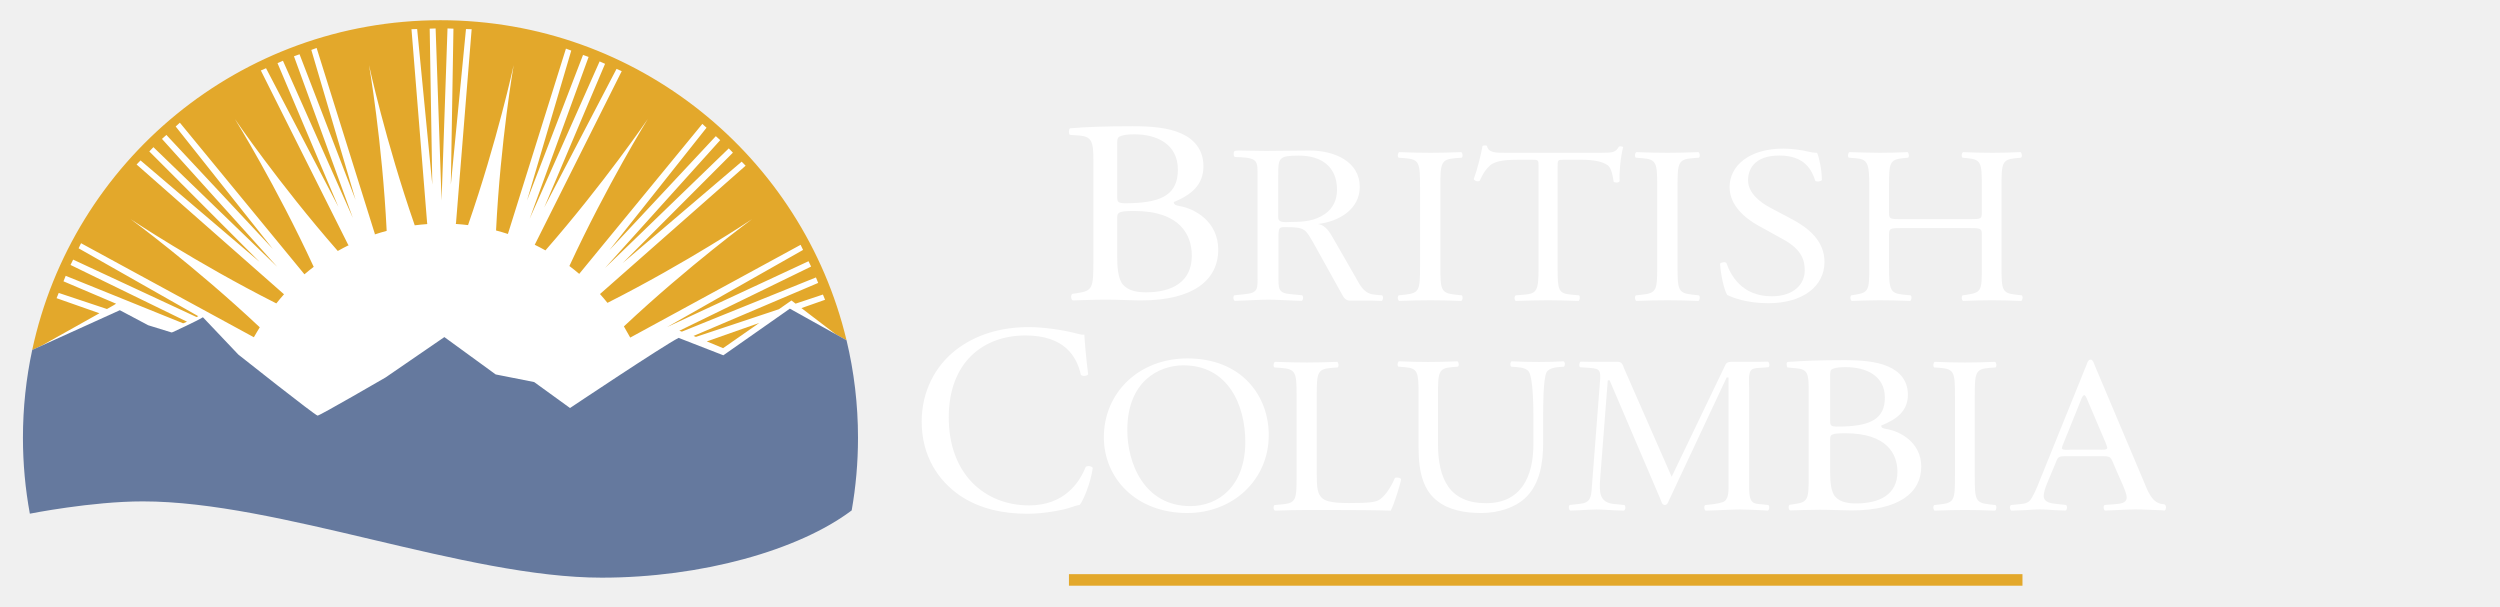
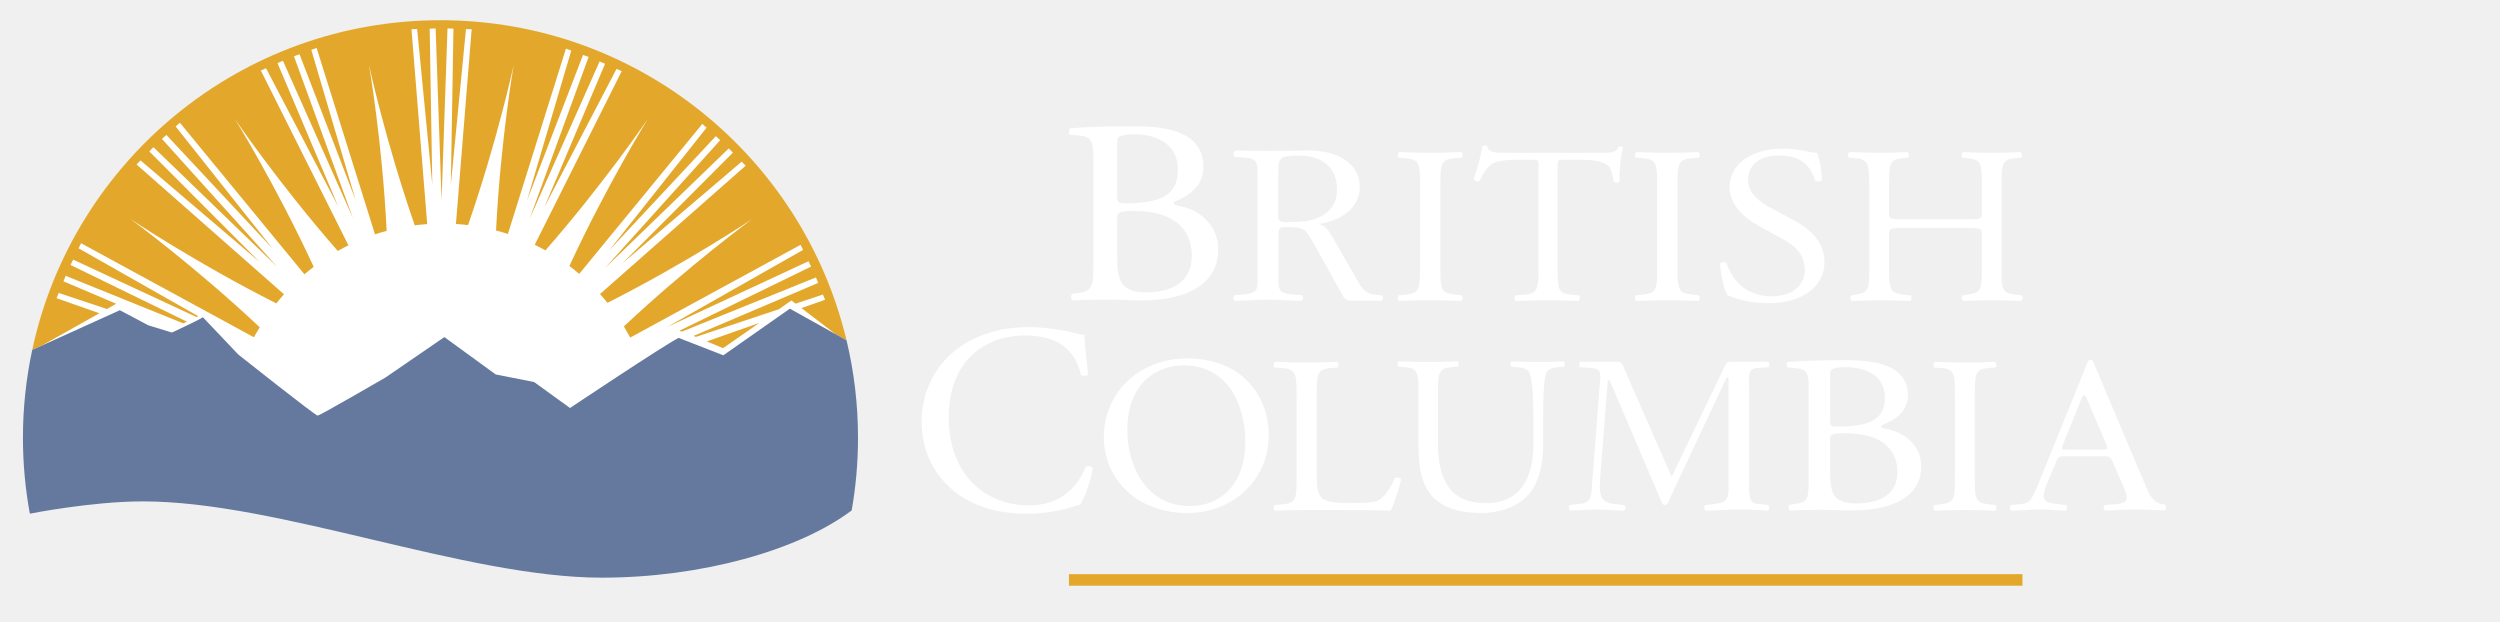
- <svg xmlns="http://www.w3.org/2000/svg" width="100%" height="100%" viewBox="0 0 825 200" version="1.1" xml:space="preserve" style="fill-rule:evenodd;clip-rule:evenodd;stroke-linejoin:round;stroke-miterlimit:1.414;">
+ <svg xmlns="http://www.w3.org/2000/svg" width="100%" height="100%" viewBox="0 0 825 205" version="1.1" xml:space="preserve" style="fill-rule:evenodd;clip-rule:evenodd;stroke-linejoin:round;stroke-miterlimit:1.414;">
  <g id="BC-ID" transform="matrix(1,0,0,1,-62.647,-63.5055)">
    <g transform="matrix(1,0,0,1,109.59,96.7796)">
      <path d="M0,129.539C44.702,129.539 106.539,154.709 151.407,154.709C183.425,154.709 214.668,146.164 232.451,133.582C233.693,126.193 234.351,118.607 234.351,110.865C234.351,35.735 173.444,-25.17 98.314,-25.17C23.184,-25.17 -37.722,35.735 -37.722,110.865C-37.722,118.518 -37.08,126.018 -35.865,133.326C-30.962,132.418 -14.291,129.539 0,129.539" style="fill:white;fill-rule:nonzero;" />
    </g>
    <g>
-       <g transform="matrix(-1,-0,0,1,1145.46,182.756)">
+       <g transform="matrix(-1,0,0,1,1145.46,182.756)">
        <rect x="415.397" y="70.22" width="314.664" height="3.815" style="fill:rgb(227,168,43);" />
      </g>
      <g transform="matrix(1,0,0,1,431.322,119.662)">
        <path d="M0,28.483C0,31.591 0.191,35.992 2.012,37.892C3.833,39.877 6.708,40.308 9.582,40.308C18.108,40.308 24.623,36.857 24.623,28.225C24.623,21.406 20.791,13.464 5.558,13.464C0.384,13.464 0,13.982 0,15.708L0,28.483ZM0,8.457C0,10.876 0.096,11.047 4.982,10.876C14.754,10.529 20.025,7.939 20.025,-0.174C20.025,-8.633 13.029,-11.827 5.75,-11.827C3.641,-11.827 2.203,-11.654 1.342,-11.309C0.384,-11.05 0,-10.617 0,-9.066L0,8.457ZM-7.856,-3.022C-7.856,-9.409 -8.307,-11.101 -12.618,-11.448L-15.617,-11.654C-16.105,-12.042 -15.967,-13.772 -15.521,-13.812C-10.35,-14.273 -3.832,-14.502 5.078,-14.502C11.114,-14.502 16.863,-14.071 21.176,-12.086C25.295,-10.273 28.457,-6.821 28.457,-1.297C28.457,4.919 24.432,8.113 18.684,10.529C18.684,11.392 19.451,11.652 20.504,11.823C25.678,12.688 33.342,17.003 33.342,26.239C33.342,36.252 25.104,42.985 7.856,42.985C5.078,42.985 0.384,42.725 -3.641,42.725C-7.856,42.725 -11.113,42.9 -14.659,42.985C-15.234,42.725 -15.426,41.345 -14.851,40.826L-13.125,40.567C-8.049,39.79 -7.856,38.841 -7.856,29.778L-7.856,-3.022Z" style="fill:white;fill-rule:nonzero;" />
      </g>
      <g transform="matrix(1,0,0,1,531.258,151.384)">
        <path d="M0,-26.248C0,-34.063 -0.164,-35.316 -4.992,-35.684L-7.039,-35.832C-7.531,-36.127 -7.365,-37.455 -6.875,-37.676C-2.783,-37.529 0,-37.455 3.436,-37.455C6.711,-37.455 9.492,-37.529 13.584,-37.676C14.076,-37.455 14.238,-36.127 13.748,-35.832L11.703,-35.684C6.873,-35.316 6.711,-34.063 6.711,-26.248L6.711,0.001C6.711,7.815 6.873,8.848 11.703,9.365L13.748,9.585C14.238,9.88 14.076,11.206 13.584,11.428C9.492,11.28 6.711,11.206 3.436,11.206C0,11.206 -2.783,11.28 -6.875,11.428C-7.365,11.206 -7.531,10.027 -7.039,9.585L-4.992,9.365C-0.164,8.848 0,7.815 0,0.001L0,-26.248Z" style="fill:white;fill-rule:nonzero;" />
      </g>
      <g transform="matrix(1,0,0,1,576.66,122.703)">
        <path d="M0,28.829C0,36.57 0.152,37.676 4.602,38.045L7.055,38.266C7.514,38.56 7.361,39.886 6.902,40.109C2.531,39.961 -0.076,39.886 -3.145,39.886C-6.211,39.886 -8.895,39.961 -13.801,40.109C-14.262,39.886 -14.416,38.635 -13.801,38.266L-11.041,38.045C-6.67,37.676 -6.289,36.57 -6.289,28.829L-6.289,-4.13C-6.289,-6.415 -6.289,-6.487 -8.588,-6.487L-12.805,-6.487C-16.102,-6.487 -20.318,-6.34 -22.236,-4.645C-24.076,-3.023 -24.844,-1.4 -25.686,0.442C-26.301,0.885 -27.373,0.516 -27.68,-0.074C-26.455,-3.391 -25.303,-8.11 -24.768,-11.059C-24.535,-11.206 -23.539,-11.28 -23.311,-11.059C-22.85,-8.701 -20.318,-8.774 -16.791,-8.774L14.262,-8.774C18.402,-8.774 19.092,-8.921 20.242,-10.838C20.627,-10.985 21.471,-10.911 21.623,-10.618C20.779,-7.593 20.242,-1.622 20.473,0.59C20.166,1.18 18.863,1.18 18.48,0.738C18.25,-1.107 17.713,-3.834 16.562,-4.645C14.799,-5.9 11.887,-6.487 7.668,-6.487L2.225,-6.487C-0.076,-6.487 0,-6.415 0,-3.982L0,28.829Z" style="fill:white;fill-rule:nonzero;" />
      </g>
      <g transform="matrix(1,0,0,1,609.525,151.384)">
        <path d="M0,-26.248C0,-34.063 -0.164,-35.316 -4.992,-35.684L-7.039,-35.832C-7.529,-36.127 -7.365,-37.455 -6.875,-37.676C-2.783,-37.529 0,-37.455 3.438,-37.455C6.711,-37.455 9.492,-37.529 13.584,-37.676C14.076,-37.455 14.24,-36.127 13.75,-35.832L11.701,-35.684C6.873,-35.316 6.711,-34.063 6.711,-26.248L6.711,0.001C6.711,7.815 6.873,8.848 11.701,9.365L13.75,9.585C14.24,9.88 14.076,11.206 13.584,11.428C9.492,11.28 6.711,11.206 3.438,11.206C0,11.206 -2.783,11.28 -6.875,11.428C-7.365,11.206 -7.529,10.027 -7.039,9.585L-4.992,9.365C-0.164,8.848 0,7.815 0,0.001L0,-26.248Z" style="fill:white;fill-rule:nonzero;" />
      </g>
      <g transform="matrix(1,0,0,1,646.199,112.546)">
        <path d="M0,51.021C-7.309,51.021 -11.92,49.104 -13.572,48.294C-14.617,46.671 -15.748,41.437 -15.922,37.971C-15.486,37.455 -14.182,37.308 -13.834,37.75C-12.527,41.51 -8.961,48.734 1.131,48.734C8.439,48.734 12.006,44.68 12.006,40.256C12.006,37.013 11.223,33.4 4.871,29.934L-3.393,25.362C-7.742,22.93 -12.789,18.727 -12.789,12.682C-12.789,5.677 -6.352,0 4.959,0C7.654,0 10.787,0.442 13.049,0.958C14.18,1.253 15.398,1.4 16.094,1.4C16.877,3.172 17.662,7.3 17.662,10.396C17.312,10.839 15.92,11.059 15.486,10.617C14.355,7.079 12.006,2.286 3.654,2.286C-4.873,2.286 -6.699,7.079 -6.699,10.469C-6.699,14.746 -2.523,17.844 0.695,19.539L7.654,23.225C13.137,26.1 18.531,30.376 18.531,37.381C18.531,45.491 11.311,51.021 0,51.021" style="fill:white;fill-rule:nonzero;" />
      </g>
      <g transform="matrix(1,0,0,1,689.988,137.744)">
        <path d="M0,1.032C-3.807,1.032 -3.965,1.179 -3.965,3.391L-3.965,13.788C-3.965,21.529 -3.568,22.562 0.875,23.005L3.174,23.225C3.65,23.52 3.492,24.845 3.016,25.068C-1.268,24.92 -3.965,24.845 -7.061,24.845C-10.473,24.845 -13.17,24.993 -16.264,25.068C-16.738,24.845 -16.898,23.667 -16.422,23.225L-15.074,23.005C-10.629,22.267 -10.473,21.529 -10.473,13.788L-10.473,-12.755C-10.473,-20.497 -11.025,-21.749 -15.152,-22.044L-17.215,-22.192C-17.691,-22.487 -17.533,-23.815 -17.057,-24.036C-13.17,-23.962 -10.473,-23.815 -7.061,-23.815C-3.965,-23.815 -1.268,-23.889 2.143,-24.036C2.619,-23.815 2.777,-22.487 2.303,-22.192L0.793,-22.044C-3.807,-21.602 -3.965,-20.497 -3.965,-12.755L-3.965,-4.277C-3.965,-1.992 -3.807,-1.917 0,-1.917L22.691,-1.917C26.5,-1.917 26.658,-1.992 26.658,-4.277L26.658,-12.755C26.658,-20.497 26.5,-21.602 21.82,-22.044L20.312,-22.192C19.836,-22.487 19.994,-23.815 20.471,-24.036C24.121,-23.889 26.818,-23.815 30.07,-23.815C33.164,-23.815 35.861,-23.889 39.432,-24.036C39.908,-23.815 40.066,-22.487 39.59,-22.192L37.926,-22.044C33.324,-21.602 33.164,-20.497 33.164,-12.755L33.164,13.788C33.164,21.529 33.324,22.488 37.926,23.005L39.83,23.225C40.305,23.52 40.146,24.845 39.672,25.068C35.861,24.92 33.164,24.845 30.07,24.845C26.818,24.845 23.961,24.92 20.471,25.068C19.994,24.845 19.836,23.667 20.312,23.225L21.82,23.005C26.658,22.267 26.658,21.529 26.658,13.788L26.658,3.391C26.658,1.179 26.5,1.032 22.691,1.032L0,1.032Z" style="fill:white;fill-rule:nonzero;" />
      </g>
      <g transform="matrix(1,0,0,1,378.059,225.481)">
        <path d="M0,-46.469C6.521,-51.542 14.829,-54.034 24.12,-54.034C28.943,-54.034 35.731,-53.056 39.931,-51.898C41.003,-51.631 41.628,-51.452 42.432,-51.542C42.521,-49.494 42.968,-43.888 43.682,-38.457C43.236,-37.834 41.896,-37.744 41.271,-38.278C39.931,-44.331 35.911,-51.276 22.958,-51.276C9.29,-51.276 -2.323,-42.64 -2.323,-24.214C-2.323,-5.521 9.558,4.806 24.208,4.806C35.731,4.806 40.824,-2.672 42.878,-7.925C43.504,-8.368 44.845,-8.192 45.201,-7.568C44.577,-2.939 42.253,2.935 40.913,4.628C39.841,4.806 38.77,5.162 37.787,5.516C35.821,6.231 29.39,7.565 23.672,7.565C15.633,7.565 7.951,5.964 1.429,1.6C-5.718,-3.296 -11.256,-11.394 -11.256,-22.877C-11.256,-32.76 -6.789,-41.216 0,-46.469" style="fill:white;fill-rule:nonzero;" />
      </g>
      <g transform="matrix(1,0,0,1,473.596,205.226)">
        <path d="M0,4.129C0,-8.037 -5.65,-21.161 -20.437,-21.161C-28.488,-21.161 -38.938,-15.926 -38.938,0.222C-38.938,11.133 -33.365,25.29 -18.115,25.29C-8.824,25.29 0,18.654 0,4.129M-46.681,2.58C-46.681,-12.166 -35.068,-23.446 -19.12,-23.446C-1.238,-23.446 7.742,-11.134 7.742,1.843C7.742,16.737 -4.18,27.575 -19.12,27.575C-36.306,27.575 -46.681,15.851 -46.681,2.58" style="fill:white;fill-rule:nonzero;" />
      </g>
      <g transform="matrix(1,0,0,1,568.678,214.072)">
        <path d="M0,-12.606C0,-17.177 -0.156,-25.658 -1.486,-27.868C-2.033,-28.753 -3.439,-29.27 -5.393,-29.418L-7.346,-29.565C-7.814,-30.081 -7.66,-31.039 -7.191,-31.335C-4.221,-31.188 -1.328,-31.113 1.719,-31.113C5.002,-31.113 7.113,-31.188 9.926,-31.333C10.551,-30.964 10.473,-30.007 10.082,-29.565L8.205,-29.418C6.252,-29.27 4.766,-28.606 4.299,-27.647C3.205,-25.215 3.205,-16.735 3.205,-12.606L3.205,-4.275C3.205,2.141 2.109,8.923 -2.266,13.346C-5.627,16.812 -11.41,18.729 -17.193,18.729C-22.586,18.729 -27.979,17.77 -31.809,14.674C-35.951,11.431 -37.904,6.048 -37.904,-2.725L-37.904,-20.127C-37.904,-27.794 -38.061,-29.048 -42.592,-29.418L-44.547,-29.565C-45.016,-29.86 -44.861,-31.112 -44.393,-31.335C-40.482,-31.188 -37.826,-31.113 -34.699,-31.113C-31.496,-31.113 -28.916,-31.188 -25.088,-31.333C-24.619,-31.112 -24.461,-29.86 -24.93,-29.565L-26.807,-29.418C-31.34,-29.048 -31.496,-27.794 -31.496,-20.127L-31.496,-4.201C-31.496,7.669 -27.588,15.486 -15.631,15.486C-4.299,15.486 0,7.079 0,-4.126L0,-12.606Z" style="fill:white;fill-rule:nonzero;" />
      </g>
      <g transform="matrix(1,0,0,1,666.6,194.862)">
        <path d="M0,24.575C0,27.256 0.172,31.053 1.812,32.692C3.455,34.405 6.047,34.777 8.637,34.777C16.326,34.777 22.199,31.798 22.199,24.351C22.199,18.468 18.744,11.619 5.01,11.619C0.344,11.619 0,12.063 0,13.554L0,24.575ZM0,7.297C0,9.384 0.086,9.532 4.49,9.384C13.303,9.086 18.053,6.852 18.053,-0.149C18.053,-7.447 11.748,-10.203 5.182,-10.203C3.281,-10.203 1.986,-10.054 1.209,-9.755C0.344,-9.532 0,-9.16 0,-7.82L0,7.297ZM-7.084,-2.606C-7.084,-8.117 -7.43,-9.532 -11.316,-9.829L-14.082,-10.098C-14.396,-10.382 -14.564,-11.874 -13.996,-11.916C-9.33,-12.265 -3.457,-12.51 4.578,-12.51C10.02,-12.51 15.201,-12.138 19.09,-10.427C22.805,-8.862 25.654,-5.883 25.654,-1.116C25.654,4.244 22.025,7.001 16.844,9.086C16.844,9.831 17.533,10.054 18.484,10.203C23.15,10.947 30.061,14.672 30.061,22.638C30.061,31.276 22.631,37.085 7.082,37.085C4.578,37.085 0.344,36.862 -3.283,36.862C-7.084,36.862 -10.021,37.01 -13.217,37.085C-13.736,36.862 -13.91,35.671 -13.391,35.225L-11.836,35.001C-7.256,34.331 -7.084,33.511 -7.084,25.693L-7.084,-2.606Z" style="fill:white;fill-rule:nonzero;" />
      </g>
      <g transform="matrix(1,0,0,1,488.92,139.247)">
        <path d="M0,-2.505C-1.486,-2.505 -4.457,-1.952 -4.457,-3.925L-4.457,-18.068C-4.457,-23.597 -4.281,-24.388 2.359,-24.388C10.135,-24.388 14.941,-20.439 14.941,-13.171C14.941,-10.01 13.805,-7.087 10.922,-5.112C7.602,-2.82 4.018,-2.505 0,-2.505M29.828,21.723L27.781,21.546C27.367,21.502 27,21.45 26.65,21.392C23.656,20.862 22.457,18.196 21.047,15.722L13.971,3.397C12.748,1.343 11.438,-1.422 8.641,-1.816C15.893,-2.686 22.447,-6.872 22.447,-14.061C22.447,-22.358 14.232,-26.07 5.932,-26.07C0.951,-26.07 -3.588,-25.935 -8.656,-25.935C-11.451,-25.935 -14.777,-26.07 -17.572,-26.07C-19.125,-26.07 -19.145,-25.754 -19.145,-24.885C-19.145,-23.603 -18.604,-23.962 -16.959,-23.869C-11.055,-23.537 -11.281,-22.436 -11.281,-17.38L-11.281,14.933C-11.281,19.557 -10.881,20.938 -15.736,21.373C-15.736,21.373 -16.48,21.45 -16.902,21.495L-18.959,21.706C-19.451,22.147 -19.285,23.327 -18.795,23.548C-17.701,23.508 -15.762,23.432 -15.762,23.432C-13.074,23.352 -10.387,23.147 -7.699,23.147C-4.996,23.147 -2.41,23.355 0.248,23.433L0.248,23.435C1.191,23.465 2.188,23.498 3.279,23.537C3.771,23.316 3.936,22.137 3.443,21.695L1.373,21.499C0.951,21.454 0.225,21.389 0.225,21.389C-4.678,21.057 -4.377,19.674 -4.377,14.933L-4.377,2.766C-4.377,2.055 -4.467,0.16 -3.941,-0.394C-3.504,-0.87 -2.719,-0.79 -2.02,-0.79C4.623,-0.79 4.533,-0.157 7.68,5.373L16.242,20.778C16.941,21.964 17.465,23.464 19.215,23.464L26.652,23.464C27.59,23.494 28.576,23.525 29.664,23.565C30.154,23.344 30.318,22.164 29.828,21.723" style="fill:white;fill-rule:nonzero;" />
      </g>
      <g transform="matrix(1,0,0,1,490.523,220.737)">
        <path d="M0,-26.541C0,-34.282 -0.162,-35.464 -5.27,-35.832L-7.299,-35.979C-7.785,-36.274 -7.623,-37.6 -7.137,-37.823C-2.594,-37.675 0.162,-37.602 3.406,-37.602C6.57,-37.602 9.326,-37.675 13.383,-37.82C13.869,-37.6 14.031,-36.274 13.545,-35.979L11.598,-35.832C6.814,-35.464 6.65,-34.282 6.65,-26.541L6.65,-0.882C6.65,3.763 6.895,5.68 8.354,7.08C9.246,7.89 10.787,8.776 17.193,8.776C24.088,8.776 25.791,8.48 27.09,7.818C28.711,6.932 30.82,4.279 32.441,0.518C32.93,0.151 34.469,0.443 34.469,0.96C34.469,1.772 32.197,9.293 31.062,11.282C26.928,11.135 19.221,11.061 10.867,11.061L3.406,11.061C0,11.061 -2.594,11.135 -7.137,11.282C-7.623,11.061 -7.785,9.881 -7.299,9.439L-4.865,9.219C-0.162,8.776 0,7.743 0,0.003L0,-26.541Z" style="fill:white;fill-rule:nonzero;" />
      </g>
      <g transform="matrix(1,0,0,1,707.787,220.59)">
        <path d="M0,-26.248C0,-34.062 -0.158,-35.317 -4.855,-35.686L-6.848,-35.832C-7.324,-36.128 -7.166,-37.453 -6.686,-37.677C-2.707,-37.528 0,-37.455 3.346,-37.455C6.531,-37.455 9.238,-37.528 13.221,-37.674C13.697,-37.453 13.857,-36.128 13.379,-35.832L11.387,-35.686C6.689,-35.317 6.531,-34.062 6.531,-26.248L6.531,0.002C6.531,7.817 6.689,8.849 11.387,9.365L13.379,9.586C13.857,9.881 13.697,11.207 13.221,11.429C9.238,11.281 6.531,11.207 3.346,11.207C0,11.207 -2.707,11.281 -6.686,11.429C-7.166,11.207 -7.324,10.027 -6.848,9.586L-4.855,9.365C-0.158,8.849 0,7.817 0,0.002L0,-26.248Z" style="fill:white;fill-rule:nonzero;" />
      </g>
      <g transform="matrix(1,0,0,1,644.158,184.926)">
        <path d="M0,45.012C-0.408,44.968 -1.172,44.908 -1.172,44.908C-2.01,44.824 -2.764,44.703 -3.359,44.053C-4.393,42.955 -4.307,39.827 -4.307,38.575L-4.307,6.268C-4.307,4.859 -4.65,1.809 -3.617,0.712C-3.1,0.135 -2.025,0.038 -1.068,-0.016L-1.068,-0.02C-0.486,-0.064 -0.473,-0.066 0.037,-0.091L2.084,-0.237C2.574,-0.533 2.41,-1.859 1.92,-2.081C0.826,-2.043 -0.168,-2.057 -1.113,-2.028L-1.113,-2.024L-9.813,-2.024C-10.76,-2.024 -11.621,-2.024 -12.137,-1.007L-29.863,35.916L-45.521,0.245C-46.039,-1.007 -46.123,-2.024 -47.76,-2.024L-56.814,-2.024C-57.758,-2.053 -58.799,-2.043 -59.893,-2.081C-60.383,-1.859 -60.549,-0.533 -60.057,-0.237L-58.01,-0.091C-57.588,-0.057 -56.824,-0.005 -56.824,-0.005C-53.428,0.213 -53.217,0.972 -53.525,4.547L-56.193,39.2C-56.426,42.68 -56.617,44.519 -60.262,44.858C-60.262,44.858 -61.031,44.954 -61.455,44.999L-63.5,45.221C-63.992,45.661 -63.828,46.841 -63.336,47.062C-62.258,47.022 -60.34,46.966 -60.34,46.966C-58.492,46.875 -56.611,46.711 -54.729,46.711C-52.699,46.711 -50.666,46.903 -48.633,46.984L-48.633,46.988C-47.691,47.017 -46.695,47.05 -45.602,47.088C-45.109,46.867 -44.945,45.688 -45.438,45.246L-47.482,45.025C-48.021,44.983 -48.625,44.923 -48.625,44.923C-53.885,44.563 -53.768,40.85 -53.439,36.308L-50.943,4.079L-50.34,4.079L-33.389,43.739C-33.219,44.286 -32.961,45.225 -32.1,45.225C-31.324,45.225 -31.066,44.366 -30.809,43.816L-11.707,3.137L-11.104,3.137L-11.104,38.575C-11.104,39.983 -10.932,42.878 -12.395,43.972C-13.158,44.541 -15.645,44.883 -15.645,44.883C-15.986,44.937 -16.346,44.987 -16.754,45.03L-18.799,45.25C-19.291,45.692 -19.127,46.871 -18.635,47.093C-17.557,47.054 -15.645,46.994 -15.645,46.994C-12.871,46.917 -10.053,46.711 -7.232,46.711C-5.205,46.711 -1.234,46.904 -1.234,46.904C-0.289,46.933 0.789,47.036 1.883,47.075C2.375,46.854 2.539,45.675 2.047,45.234L0,45.012Z" style="fill:white;fill-rule:nonzero;" />
      </g>
      <g transform="matrix(1,0,0,1,755.639,202.306)">
        <path d="M0,9.582L-9.574,9.582C-9.908,9.582 -12.572,9.895 -12.572,9.114C-12.572,8.879 -12.406,8.41 -12.322,8.177L-6.576,-6.051C-6.41,-6.442 -5.828,-8.397 -5.162,-8.397C-4.662,-8.397 -3.996,-6.364 -3.83,-6.051L1.832,7.237C1.832,7.394 2.414,8.645 2.414,8.958C2.414,9.818 0.5,9.582 0,9.582M21.494,27.832L21.219,27.611C20.811,27.568 20.447,27.519 20.105,27.462C16.916,26.75 15.674,22.91 14.496,20.174L-1.912,-18.66C-2.076,-19.126 -2.4,-20.131 -3.051,-20.131C-3.945,-20.131 -4.187,-19.048 -4.432,-18.431L-20.107,20.329C-20.678,21.799 -22.139,25.36 -23.195,26.44C-24.004,27.269 -25.059,27.428 -26.182,27.544C-26.182,27.544 -27.066,27.628 -27.488,27.674L-29.416,27.87C-29.906,28.311 -29.742,29.491 -29.252,29.713C-28.158,29.674 -26.219,29.603 -26.219,29.603C-24.074,29.574 -21.93,29.303 -19.783,29.303C-17.977,29.303 -16.172,29.495 -14.369,29.575C-14.369,29.575 -12.43,29.644 -11.336,29.686C-10.846,29.463 -10.682,28.283 -11.172,27.842L-13.219,27.62C-13.625,27.578 -14.328,27.512 -14.328,27.512C-16.215,27.303 -18.564,26.966 -18.564,24.892C-18.564,23.5 -17.914,21.875 -17.428,20.637L-14.992,14.837C-13.771,12.053 -14.26,11.741 -11.012,11.741L0.037,11.741C3.936,11.741 3.365,11.741 5.074,15.689L7.672,21.565C8.078,22.573 8.809,24.274 8.809,25.36C8.809,27.303 6.686,27.431 4.703,27.599C4.703,27.599 4.045,27.654 3.475,27.698L1.506,27.841C1.016,28.282 1.18,29.462 1.672,29.684C2.764,29.644 4.703,29.565 4.703,29.565C7.014,29.481 9.34,29.303 11.57,29.303C14.416,29.303 17.262,29.496 20.105,29.577L20.105,29.574C21.039,29.603 20.25,29.636 21.33,29.675C21.82,29.453 21.984,28.273 21.494,27.832" style="fill:white;fill-rule:nonzero;" />
      </g>
    </g>
    <g transform="matrix(1,0,0,1,295.886,172.31)">
      <path d="M0,3.86L5.379,6.09L17.308,-2.23L0,3.86Z" style="fill:rgb(227,168,43);fill-rule:nonzero;" />
    </g>
    <g transform="matrix(1,0,0,1,95.4546,82.2982)">
      <path d="M0,84.581L-14.139,79.606L-13.43,77.874L2.493,83.183L2.562,83.144L4.663,81.953L5.501,81.428L-11.862,74.042L-11.128,72.226L27.626,87.9L28.904,87.37L-9.531,68.64L-8.674,66.88L32.056,85.836L32.619,85.55L-6.873,63.15L-6.062,61.468L50.967,92.499C51.434,91.636 52.412,90.063 52.914,89.217C31.232,68.831 10.309,53.525 10.309,53.525C10.309,53.525 31.826,67.935 58.382,81.332C59.259,80.237 59.979,79.358 60.916,78.319L12.264,35.487L13.57,34.146L52.837,67.613L16.458,31.182L17.82,29.772L58.664,69.245L20.644,27.046L22.098,25.735L57.238,63.363L25.165,22.951L26.546,21.695L67.658,71.727C68.721,70.81 69.604,70.12 70.716,69.268C58.28,42.356 44.699,20.464 44.699,20.464C44.699,20.464 59.154,41.742 78.657,64.026C79.848,63.355 81.056,62.712 82.29,62.107L82.083,61.973L53.271,4.472L54.984,3.719L78.855,49.457L58.772,2.05L60.563,1.255L83.646,53.153L64.201,-0.216L66.041,-0.887L84.527,47.166L69.927,-2.319L71.68,-2.965L90.9,58.411L90.863,58.573L90.911,58.554C92.189,58.125 93.489,57.747 94.796,57.391C93.333,27.911 88.972,2.693 88.972,2.693C88.972,2.693 94.372,27.689 104.054,55.56C105.402,55.394 106.759,55.253 108.127,55.161L108.084,55.097L108.252,55.097L108.156,54.956L102.982,-9.15L104.852,-9.209L109.85,42.143L108.991,-9.335L110.947,-9.401L112.909,47.365L114.869,-9.402L116.829,-9.335L115.968,42.143L120.967,-9.208L122.836,-9.15L117.662,54.956L117.565,55.097L117.593,55.097L117.579,55.117L117.664,55.117C119.002,55.201 120.329,55.335 121.646,55.493C131.315,27.649 136.706,2.693 136.706,2.693C136.706,2.693 132.358,27.835 130.888,57.261C132.208,57.61 133.514,57.993 134.801,58.415L153.953,-2.748L155.708,-2.101L141.106,47.384L159.594,-0.669L161.432,0.003L141.986,53.371L165.069,1.472L166.862,2.268L146.778,49.676L170.65,3.937L172.362,4.69L143.652,61.985L143.701,62.005C144.884,62.581 146.042,63.196 147.188,63.832C166.607,41.619 180.979,20.464 180.979,20.464C180.979,20.464 167.491,42.206 155.091,68.987C156.199,69.823 157.283,70.687 158.335,71.586L198.964,22.098L200.35,23.355L168.273,63.767L203.416,26.139L204.867,27.451L166.846,69.648L207.69,30.175L209.053,31.585L172.674,68.017L211.941,34.552L213.247,35.89L165.189,78.239L165.217,78.268C166.056,79.203 166.864,80.168 167.657,81.148C194.045,67.805 215.369,53.525 215.369,53.525C215.369,53.525 194.649,68.682 173.08,88.922C173.671,89.908 174.625,91.592 175.17,92.608L231.391,61.997L232.204,63.682L187.325,89.135L234.003,67.412L234.859,69.172L191.381,90.358L192.215,90.649L236.456,72.755L237.191,74.572L196.069,92.063L196.838,92.382L224.24,83.247L228.37,80.364L229.741,81.411L238.758,78.405L239.467,80.135L231.666,82.88L242.937,91.481L246.549,93.495C232.058,32.917 177.566,-12.12 112.548,-12.12C46.388,-12.12 -8.873,34.514 -22.179,96.701C-22.008,96.618 -21.843,96.541 -21.672,96.457L-20.021,95.709L-19.008,95.236L0,84.581Z" style="fill:rgb(227,168,43);fill-rule:nonzero;" />
    </g>
    <g transform="matrix(1,0,0,1,72.4966,186.474)">
      <path d="M0,46.548C0,46.548 20.325,42.489 37.291,42.489C81.993,42.489 143.83,67.66 188.698,67.66C221.612,67.66 253.714,58.631 271.209,45.467C272.576,37.679 273.292,29.669 273.292,21.489C273.292,10.411 271.977,-0.358 269.507,-10.681L250.802,-21.112L228.855,-5.721L214.091,-11.47C209.093,-8.944 178.257,11.677 178.257,11.677L166.422,3.11L153.724,0.595L136.792,-11.732L117.37,1.602C117.37,1.602 95.701,14.184 94.957,14.184C94.209,14.184 68.813,-5.949 68.813,-5.949L57.112,-18.276C55.119,-17.018 47.16,-13.366 47.16,-13.366L46.751,-13.258L39.049,-15.64L29.696,-20.601L1.286,-7.719C1.115,-7.635 0.95,-7.557 0.779,-7.474C-1.22,1.865 -2.28,11.553 -2.28,21.489C-2.28,30.047 -1.494,38.422 0,46.548" style="fill:rgb(101,121,158);fill-rule:nonzero;" />
    </g>
  </g>
</svg>
